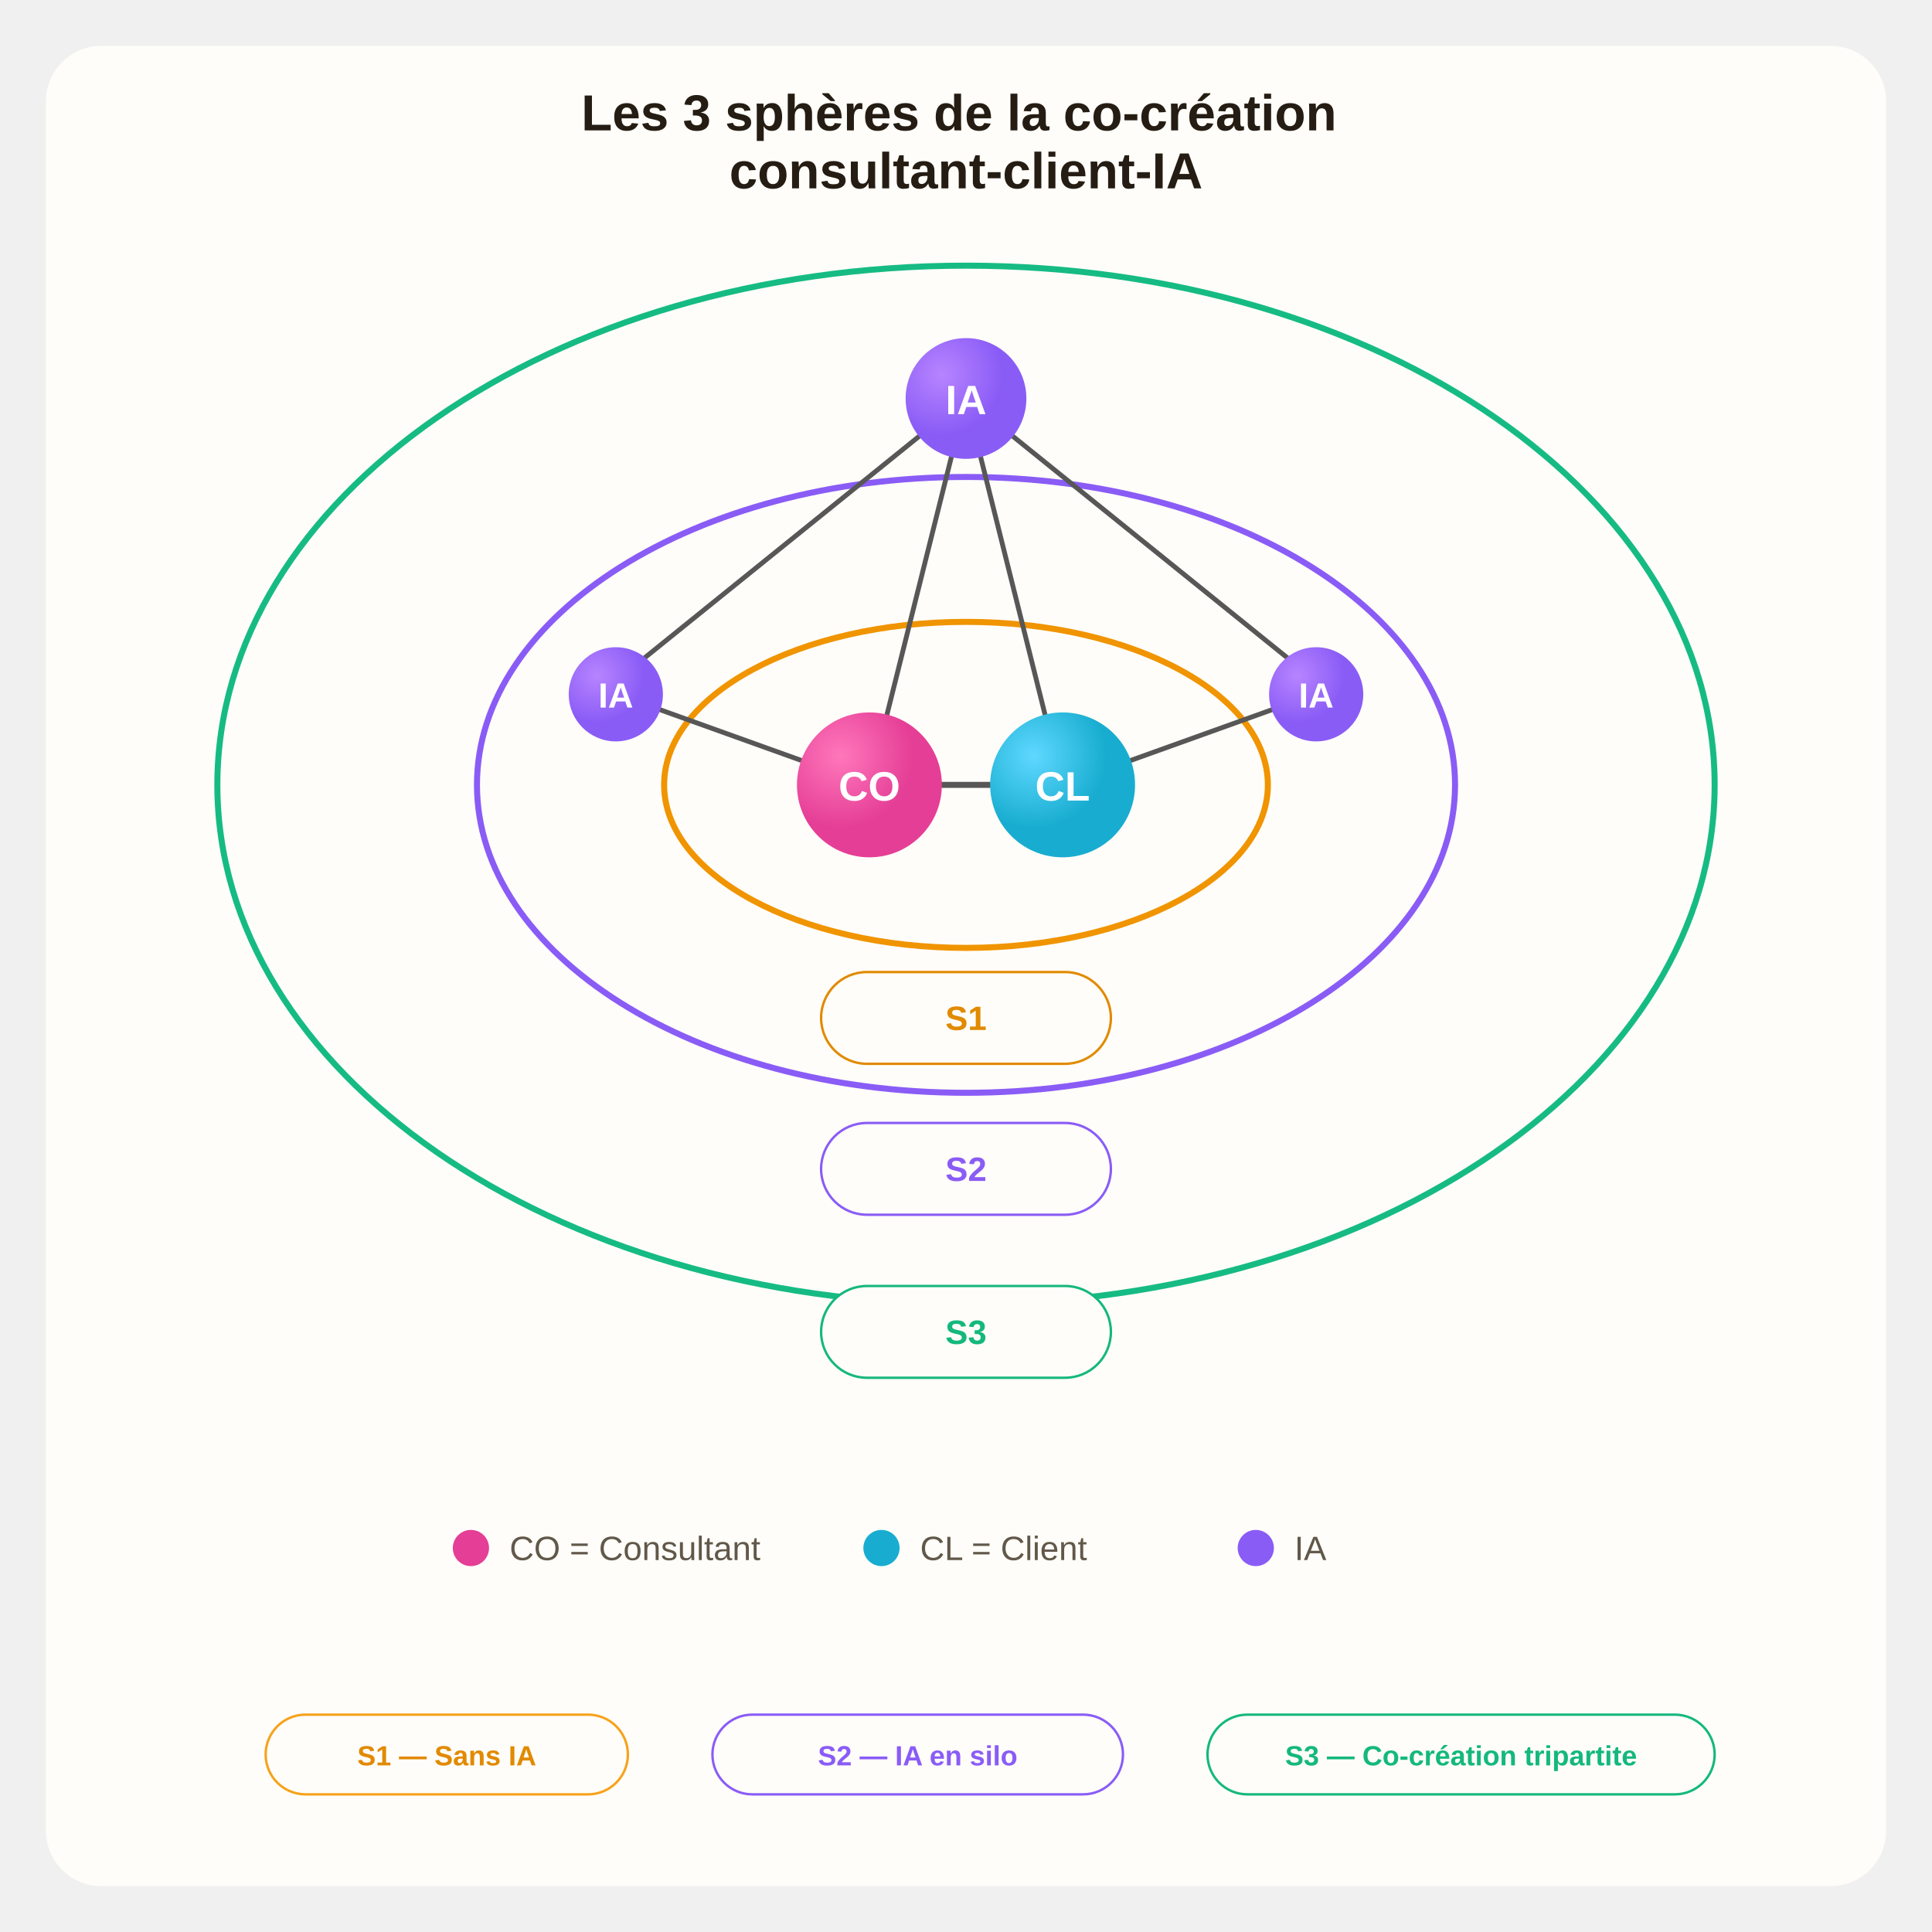
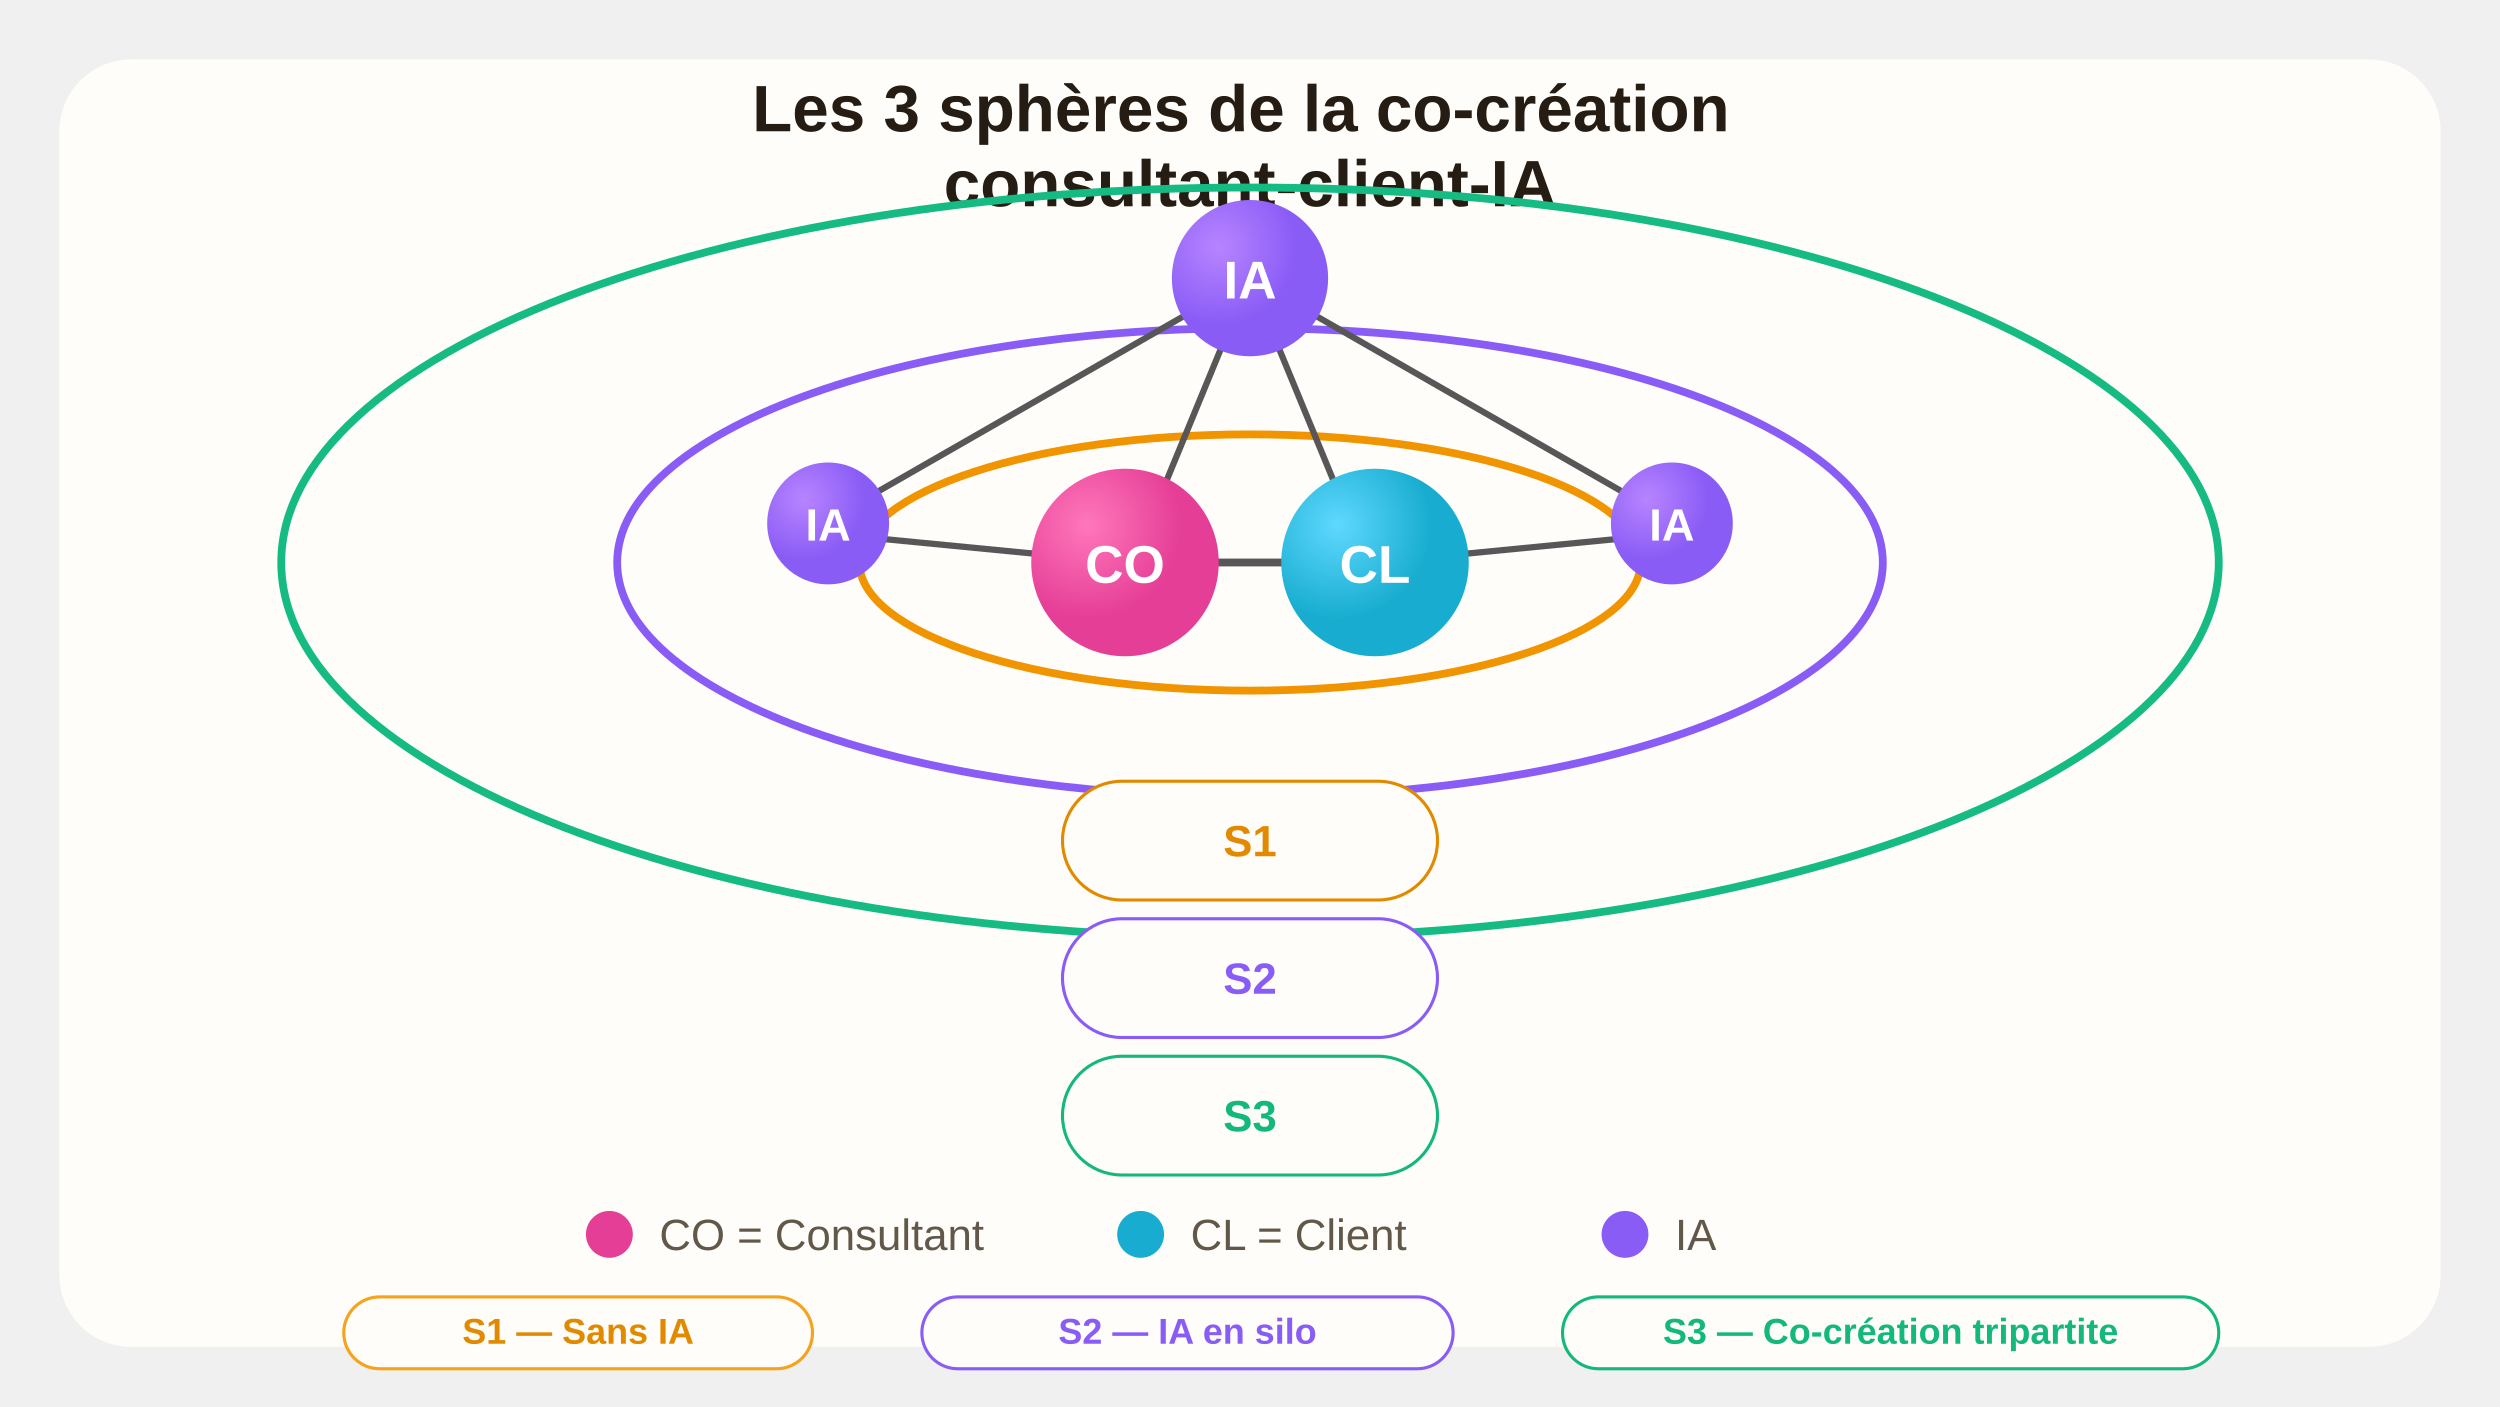
- <svg xmlns="http://www.w3.org/2000/svg" width="1600" height="1600" viewBox="0 0 1600 1600" role="img" aria-label="Les 3 sphères de la co-création consultant-client-IA">
+ <svg xmlns="http://www.w3.org/2000/svg" width="1600" height="900" viewBox="0 0 1600 900" role="img" aria-label="Les 3 sphères de la co-création consultant-client-IA">
  <defs>
    <radialGradient id="aiBall" cx="30%" cy="30%">
      <stop offset="0%" stop-color="#b784ff" />
      <stop offset="100%" stop-color="#8a5cf6" />
    </radialGradient>
    <radialGradient id="coBall" cx="30%" cy="30%">
      <stop offset="0%" stop-color="#ff77bb" />
      <stop offset="100%" stop-color="#e53e96" />
    </radialGradient>
    <radialGradient id="clBall" cx="30%" cy="30%">
      <stop offset="0%" stop-color="#5fd8ff" />
      <stop offset="100%" stop-color="#18add0" />
    </radialGradient>
    <style>
      text { font-family: "IBM Plex Sans", Aptos, Calibri, Arial, sans-serif; }
      .title { font-size: 42px; font-weight: 700; fill: #251d13; }
      .node { font-size: 34px; font-weight: 700; fill: #fff; }
      .small-node { font-size: 29px; font-weight: 700; fill: #fff; }
      .sphere-label { font-size: 28px; font-weight: 800; }
      .legend { font-size: 28px; fill: #61584a; }
      .button { font-size: 23px; font-weight: 800; }
    </style>
  </defs>
-   <rect x="38" y="38" width="1524" height="1524" rx="46" fill="#fffdf9" />
-   <text class="title" x="800" y="108" text-anchor="middle">
+   <rect x="38" y="38" width="1524" height="824" rx="46" fill="#fffdf9" />
+   <text class="title" x="800" y="84" text-anchor="middle">
    <tspan x="800" dy="0">Les 3 sphères de la co-création</tspan>
    <tspan x="800" dy="48">consultant-client-IA</tspan>
  </text>
-   <ellipse cx="800" cy="650" rx="620" ry="430" fill="none" stroke="#16bb84" stroke-width="5" />
-   <ellipse cx="800" cy="650" rx="405" ry="255" fill="none" stroke="#8a5cf6" stroke-width="5" />
-   <ellipse cx="800" cy="650" rx="250" ry="135" fill="none" stroke="#f09400" stroke-width="5" />
-   <line x1="800" y1="330" x2="515" y2="560" stroke="#575757" stroke-width="4" />
-   <line x1="800" y1="330" x2="1085" y2="560" stroke="#575757" stroke-width="4" />
-   <line x1="800" y1="330" x2="720" y2="650" stroke="#575757" stroke-width="4" />
-   <line x1="800" y1="330" x2="880" y2="650" stroke="#575757" stroke-width="4" />
-   <line x1="525" y1="580" x2="720" y2="650" stroke="#575757" stroke-width="4" />
-   <line x1="1075" y1="580" x2="880" y2="650" stroke="#575757" stroke-width="4" />
-   <line x1="770" y1="650" x2="830" y2="650" stroke="#575757" stroke-width="5" />
-   <circle cx="800" cy="330" r="50" fill="url(#aiBall)" />
-   <circle cx="510" cy="575" r="39" fill="url(#aiBall)" />
-   <circle cx="1090" cy="575" r="39" fill="url(#aiBall)" />
-   <circle cx="720" cy="650" r="60" fill="url(#coBall)" />
-   <circle cx="880" cy="650" r="60" fill="url(#clBall)" />
-   <text class="node" x="800" y="343" text-anchor="middle">IA</text>
-   <text class="small-node" x="510" y="586" text-anchor="middle">IA</text>
-   <text class="small-node" x="1090" y="586" text-anchor="middle">IA</text>
-   <text class="node" x="720" y="663" text-anchor="middle">CO</text>
-   <text class="node" x="880" y="663" text-anchor="middle">CL</text>
-   <rect x="680" y="805" width="240" height="76" rx="38" fill="#fffdf9" stroke="#e18a00" stroke-width="2" />
-   <text class="sphere-label" x="800" y="853" text-anchor="middle" fill="#e18a00">S1</text>
-   <rect x="680" y="930" width="240" height="76" rx="38" fill="#fffdf9" stroke="#8a5cf6" stroke-width="2" />
-   <text class="sphere-label" x="800" y="978" text-anchor="middle" fill="#8a5cf6">S2</text>
-   <rect x="680" y="1065" width="240" height="76" rx="38" fill="#fffdf9" stroke="#14b87d" stroke-width="2" />
-   <text class="sphere-label" x="800" y="1113" text-anchor="middle" fill="#14b87d">S3</text>
-   <circle cx="390" cy="1282" r="15" fill="#e53e96" />
-   <text class="legend" x="422" y="1292">CO = Consultant</text>
-   <circle cx="730" cy="1282" r="15" fill="#18add0" />
-   <text class="legend" x="762" y="1292">CL = Client</text>
-   <circle cx="1040" cy="1282" r="15" fill="#8a5cf6" />
-   <text class="legend" x="1072" y="1292">IA</text>
-   <rect x="220" y="1420" width="300" height="66" rx="33" fill="#fffdf9" stroke="#f6a21b" stroke-width="2" />
-   <text class="button" x="370" y="1462" text-anchor="middle" fill="#e18a00">S1 — Sans IA</text>
-   <rect x="590" y="1420" width="340" height="66" rx="33" fill="#fffdf9" stroke="#8a5cf6" stroke-width="2" />
-   <text class="button" x="760" y="1462" text-anchor="middle" fill="#8a5cf6">S2 — IA en silo</text>
-   <rect x="1000" y="1420" width="420" height="66" rx="33" fill="#fffdf9" stroke="#14b87d" stroke-width="2" />
-   <text class="button" x="1210" y="1462" text-anchor="middle" fill="#14b87d">S3 — Co-création tripartite</text>
+   <ellipse cx="800" cy="360" rx="620" ry="240" fill="none" stroke="#16bb84" stroke-width="5" />
+   <ellipse cx="800" cy="360" rx="405" ry="150" fill="none" stroke="#8a5cf6" stroke-width="5" />
+   <ellipse cx="800" cy="360" rx="250" ry="82" fill="none" stroke="#f09400" stroke-width="5" />
+   <line x1="800" y1="178" x2="535" y2="330" stroke="#575757" stroke-width="4" />
+   <line x1="800" y1="178" x2="1065" y2="330" stroke="#575757" stroke-width="4" />
+   <line x1="800" y1="178" x2="725" y2="360" stroke="#575757" stroke-width="4" />
+   <line x1="800" y1="178" x2="875" y2="360" stroke="#575757" stroke-width="4" />
+   <line x1="545" y1="343" x2="720" y2="360" stroke="#575757" stroke-width="4" />
+   <line x1="1055" y1="343" x2="880" y2="360" stroke="#575757" stroke-width="4" />
+   <line x1="770" y1="360" x2="830" y2="360" stroke="#575757" stroke-width="5" />
+   <circle cx="800" cy="178" r="50" fill="url(#aiBall)" />
+   <circle cx="530" cy="335" r="39" fill="url(#aiBall)" />
+   <circle cx="1070" cy="335" r="39" fill="url(#aiBall)" />
+   <circle cx="720" cy="360" r="60" fill="url(#coBall)" />
+   <circle cx="880" cy="360" r="60" fill="url(#clBall)" />
+   <text class="node" x="800" y="191" text-anchor="middle">IA</text>
+   <text class="small-node" x="530" y="346" text-anchor="middle">IA</text>
+   <text class="small-node" x="1070" y="346" text-anchor="middle">IA</text>
+   <text class="node" x="720" y="373" text-anchor="middle">CO</text>
+   <text class="node" x="880" y="373" text-anchor="middle">CL</text>
+   <rect x="680" y="500" width="240" height="76" rx="38" fill="#fffdf9" stroke="#e18a00" stroke-width="2" />
+   <text class="sphere-label" x="800" y="548" text-anchor="middle" fill="#e18a00">S1</text>
+   <rect x="680" y="588" width="240" height="76" rx="38" fill="#fffdf9" stroke="#8a5cf6" stroke-width="2" />
+   <text class="sphere-label" x="800" y="636" text-anchor="middle" fill="#8a5cf6">S2</text>
+   <rect x="680" y="676" width="240" height="76" rx="38" fill="#fffdf9" stroke="#14b87d" stroke-width="2" />
+   <text class="sphere-label" x="800" y="724" text-anchor="middle" fill="#14b87d">S3</text>
+   <circle cx="390" cy="790" r="15" fill="#e53e96" />
+   <text class="legend" x="422" y="800">CO = Consultant</text>
+   <circle cx="730" cy="790" r="15" fill="#18add0" />
+   <text class="legend" x="762" y="800">CL = Client</text>
+   <circle cx="1040" cy="790" r="15" fill="#8a5cf6" />
+   <text class="legend" x="1072" y="800">IA</text>
+   <rect x="220" y="830" width="300" height="46" rx="23" fill="#fffdf9" stroke="#f6a21b" stroke-width="2" />
+   <text class="button" x="370" y="860" text-anchor="middle" fill="#e18a00">S1 — Sans IA</text>
+   <rect x="590" y="830" width="340" height="46" rx="23" fill="#fffdf9" stroke="#8a5cf6" stroke-width="2" />
+   <text class="button" x="760" y="860" text-anchor="middle" fill="#8a5cf6">S2 — IA en silo</text>
+   <rect x="1000" y="830" width="420" height="46" rx="23" fill="#fffdf9" stroke="#14b87d" stroke-width="2" />
+   <text class="button" x="1210" y="860" text-anchor="middle" fill="#14b87d">S3 — Co-création tripartite</text>
</svg>
